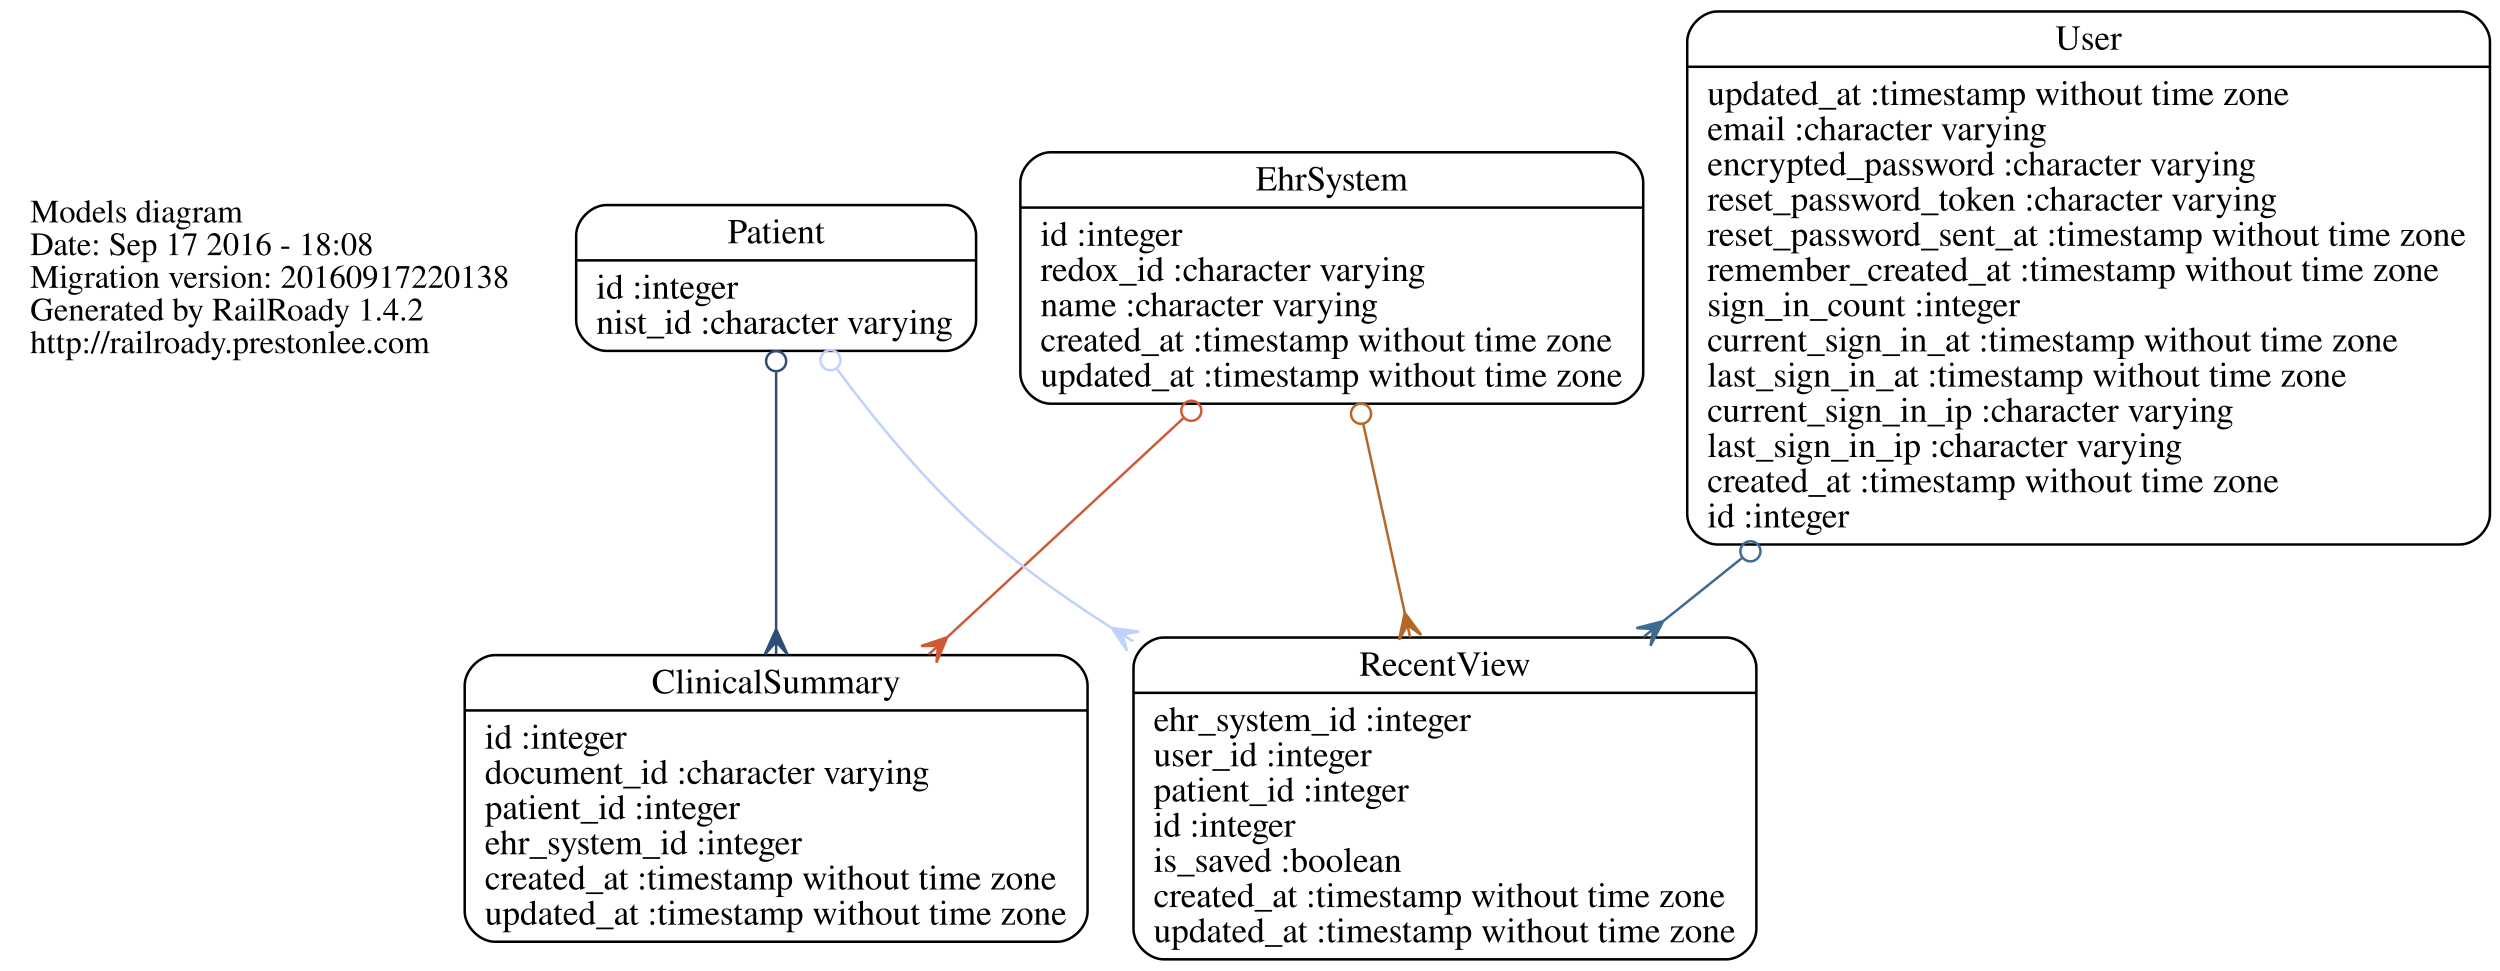
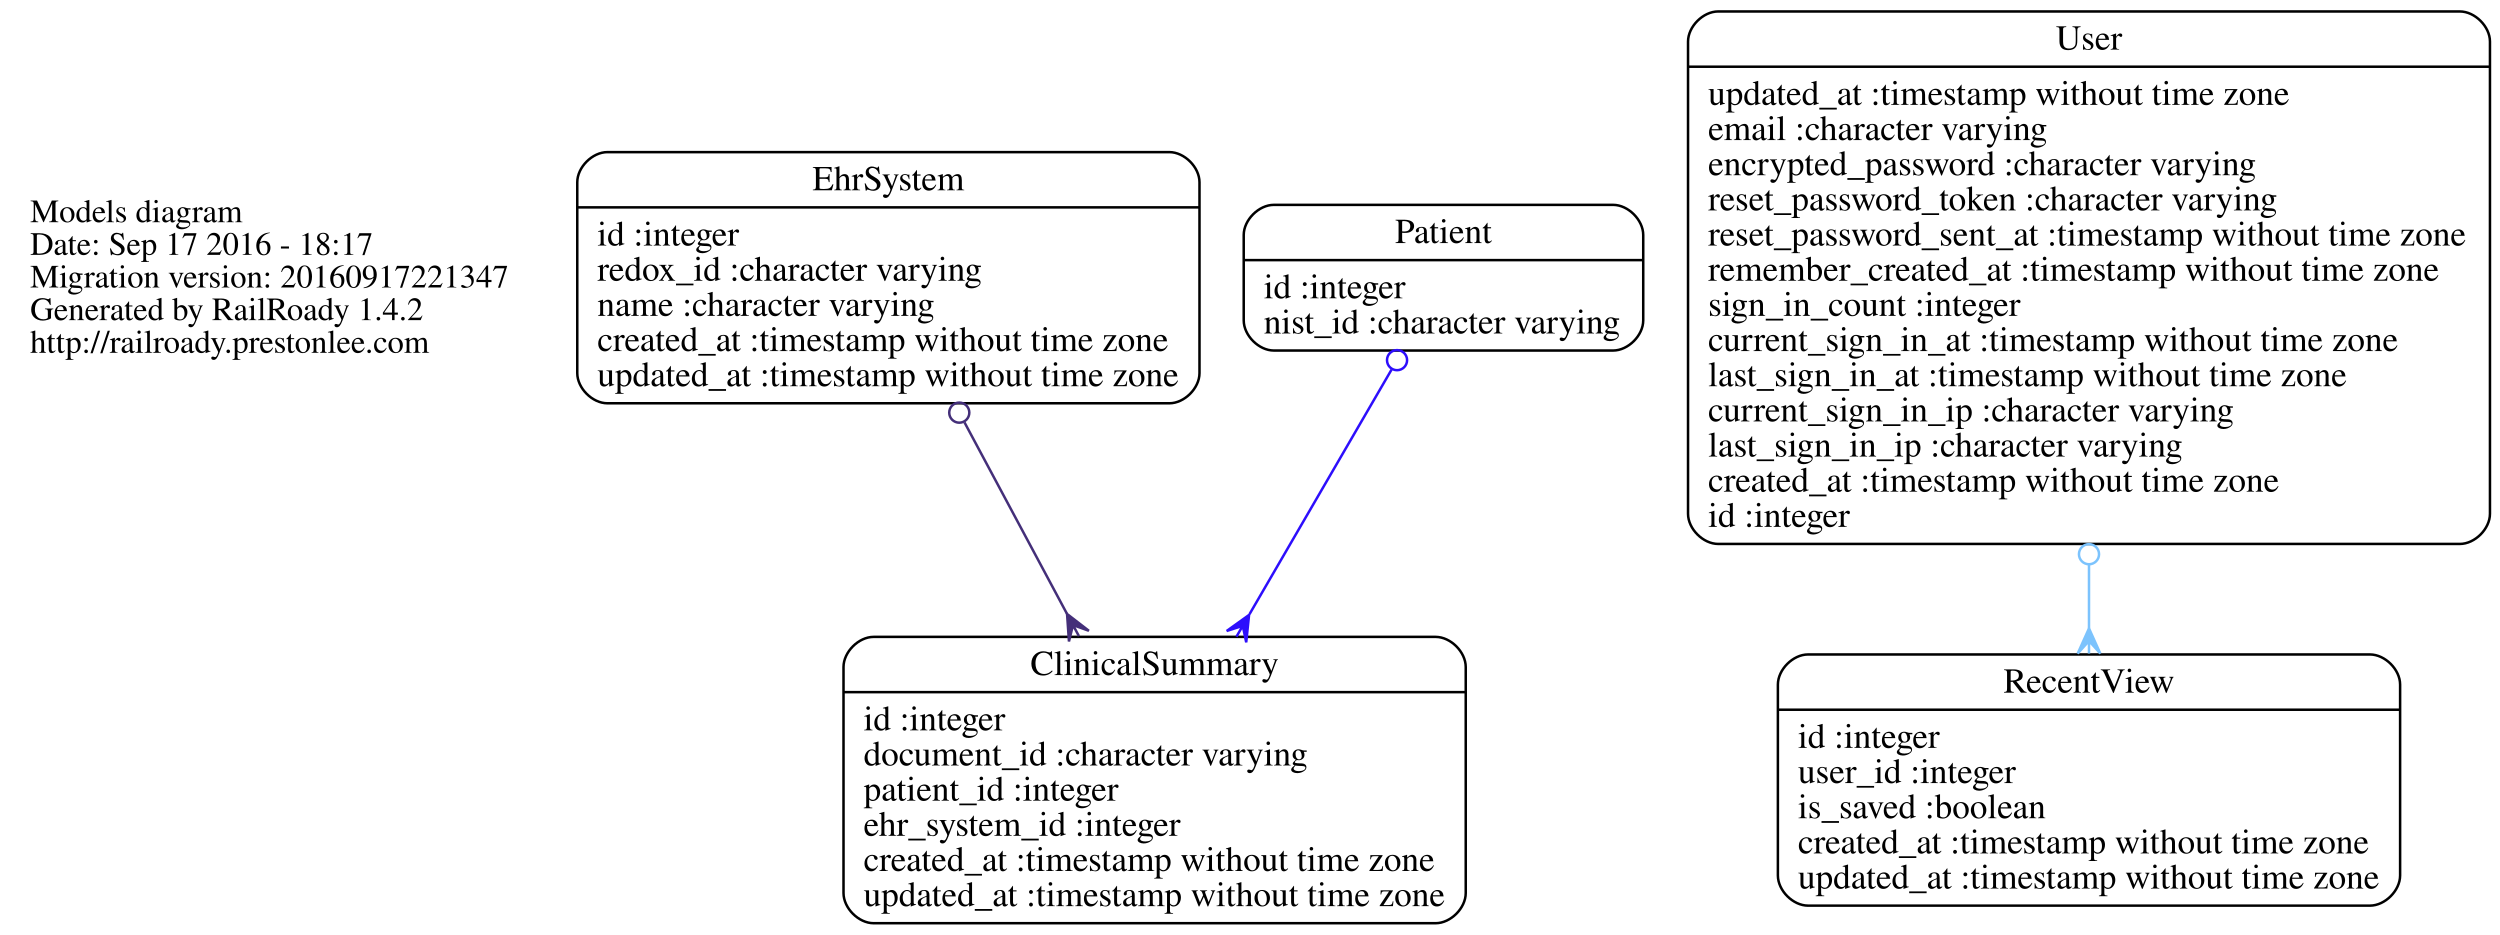
- <svg xmlns="http://www.w3.org/2000/svg" width="994pt" height="386pt" viewBox="0.00 0.00 994.32 386.00">
-   <g id="graph0" class="graph" transform="scale(1 1) rotate(0) translate(4 382)">
-     <polygon fill="none" stroke="none" points="-4,4 -4,-382 990.323,-382 990.323,4 -4,4" />
+ <svg xmlns="http://www.w3.org/2000/svg" width="995pt" height="372pt" viewBox="0.00 0.00 995.32 372.00">
+   <g id="graph0" class="graph" transform="scale(1 1) rotate(0) translate(4 368)">
+     <polygon fill="none" stroke="none" points="-4,4 -4,-368 991.323,-368 991.323,4 -4,4" />
    <g id="node1" class="node">
-       <text text-anchor="start" x="8" y="-293.6" font-family="Times,serif" font-size="13.00">Models diagram</text>
-       <text text-anchor="start" x="8" y="-280.6" font-family="Times,serif" font-size="13.00">Date: Sep 17 2016 - 18:08</text>
-       <text text-anchor="start" x="8" y="-267.6" font-family="Times,serif" font-size="13.00">Migration version: 20160917220138</text>
-       <text text-anchor="start" x="8" y="-254.6" font-family="Times,serif" font-size="13.00">Generated by RailRoady 1.4.2</text>
-       <text text-anchor="start" x="8" y="-241.6" font-family="Times,serif" font-size="13.00">http://railroady.prestonlee.com</text>
+       <text text-anchor="start" x="8" y="-279.6" font-family="Times,serif" font-size="13.00">Models diagram</text>
+       <text text-anchor="start" x="8" y="-266.6" font-family="Times,serif" font-size="13.00">Date: Sep 17 2016 - 18:17</text>
+       <text text-anchor="start" x="8" y="-253.6" font-family="Times,serif" font-size="13.00">Migration version: 20160917221347</text>
+       <text text-anchor="start" x="8" y="-240.6" font-family="Times,serif" font-size="13.00">Generated by RailRoady 1.4.2</text>
+       <text text-anchor="start" x="8" y="-227.6" font-family="Times,serif" font-size="13.00">http://railroady.prestonlee.com</text>
    </g>
    <g id="node2" class="node">
-       <path fill="none" stroke="black" d="M192.825,-7.5C192.825,-7.5 416.55,-7.5 416.55,-7.5 422.55,-7.5 428.55,-13.5 428.55,-19.5 428.55,-19.5 428.55,-109.5 428.55,-109.5 428.55,-115.5 422.55,-121.5 416.55,-121.5 416.55,-121.5 192.825,-121.5 192.825,-121.5 186.825,-121.5 180.825,-115.5 180.825,-109.5 180.825,-109.5 180.825,-19.5 180.825,-19.5 180.825,-13.5 186.825,-7.5 192.825,-7.5" />
-       <text text-anchor="middle" x="304.688" y="-106.3" font-family="Times,serif" font-size="14.00">ClinicalSummary</text>
-       <polyline fill="none" stroke="black" points="180.825,-99.5 428.55,-99.5 " />
-       <text text-anchor="start" x="188.825" y="-84.3" font-family="Times,serif" font-size="14.00">id :integer</text>
-       <text text-anchor="start" x="188.825" y="-70.3" font-family="Times,serif" font-size="14.00">document_id :character varying</text>
-       <text text-anchor="start" x="188.825" y="-56.3" font-family="Times,serif" font-size="14.00">patient_id :integer</text>
-       <text text-anchor="start" x="188.825" y="-42.3" font-family="Times,serif" font-size="14.00">ehr_system_id :integer</text>
-       <text text-anchor="start" x="188.825" y="-28.3" font-family="Times,serif" font-size="14.00">created_at :timestamp without time zone</text>
-       <text text-anchor="start" x="188.825" y="-14.3" font-family="Times,serif" font-size="14.00">updated_at :timestamp without time zone</text>
+       <path fill="none" stroke="black" d="M343.825,-0.5C343.825,-0.5 567.55,-0.5 567.55,-0.5 573.55,-0.5 579.55,-6.5 579.55,-12.5 579.55,-12.5 579.55,-102.5 579.55,-102.5 579.55,-108.5 573.55,-114.5 567.55,-114.5 567.55,-114.5 343.825,-114.5 343.825,-114.5 337.825,-114.5 331.825,-108.5 331.825,-102.5 331.825,-102.5 331.825,-12.5 331.825,-12.5 331.825,-6.5 337.825,-0.5 343.825,-0.5" />
+       <text text-anchor="middle" x="455.688" y="-99.3" font-family="Times,serif" font-size="14.00">ClinicalSummary</text>
+       <polyline fill="none" stroke="black" points="331.825,-92.5 579.55,-92.5 " />
+       <text text-anchor="start" x="339.825" y="-77.3" font-family="Times,serif" font-size="14.00">id :integer</text>
+       <text text-anchor="start" x="339.825" y="-63.3" font-family="Times,serif" font-size="14.00">document_id :character varying</text>
+       <text text-anchor="start" x="339.825" y="-49.3" font-family="Times,serif" font-size="14.00">patient_id :integer</text>
+       <text text-anchor="start" x="339.825" y="-35.3" font-family="Times,serif" font-size="14.00">ehr_system_id :integer</text>
+       <text text-anchor="start" x="339.825" y="-21.3" font-family="Times,serif" font-size="14.00">created_at :timestamp without time zone</text>
+       <text text-anchor="start" x="339.825" y="-7.3" font-family="Times,serif" font-size="14.00">updated_at :timestamp without time zone</text>
    </g>
    <g id="node3" class="node">
-       <path fill="none" stroke="black" d="M413.825,-221.5C413.825,-221.5 637.55,-221.5 637.55,-221.5 643.55,-221.5 649.55,-227.5 649.55,-233.5 649.55,-233.5 649.55,-309.5 649.55,-309.5 649.55,-315.5 643.55,-321.5 637.55,-321.5 637.55,-321.5 413.825,-321.5 413.825,-321.5 407.825,-321.5 401.825,-315.5 401.825,-309.5 401.825,-309.5 401.825,-233.5 401.825,-233.5 401.825,-227.5 407.825,-221.5 413.825,-221.5" />
-       <text text-anchor="middle" x="525.688" y="-306.3" font-family="Times,serif" font-size="14.00">EhrSystem</text>
-       <polyline fill="none" stroke="black" points="401.825,-299.5 649.55,-299.5 " />
-       <text text-anchor="start" x="409.825" y="-284.3" font-family="Times,serif" font-size="14.00">id :integer</text>
-       <text text-anchor="start" x="409.825" y="-270.3" font-family="Times,serif" font-size="14.00">redox_id :character varying</text>
-       <text text-anchor="start" x="409.825" y="-256.3" font-family="Times,serif" font-size="14.00">name :character varying</text>
-       <text text-anchor="start" x="409.825" y="-242.3" font-family="Times,serif" font-size="14.00">created_at :timestamp without time zone</text>
-       <text text-anchor="start" x="409.825" y="-228.3" font-family="Times,serif" font-size="14.00">updated_at :timestamp without time zone</text>
+       <path fill="none" stroke="black" d="M237.825,-207.5C237.825,-207.5 461.55,-207.5 461.55,-207.5 467.55,-207.5 473.55,-213.5 473.55,-219.5 473.55,-219.5 473.55,-295.5 473.55,-295.5 473.55,-301.5 467.55,-307.5 461.55,-307.5 461.55,-307.5 237.825,-307.5 237.825,-307.5 231.825,-307.5 225.825,-301.5 225.825,-295.5 225.825,-295.5 225.825,-219.5 225.825,-219.5 225.825,-213.5 231.825,-207.5 237.825,-207.5" />
+       <text text-anchor="middle" x="349.688" y="-292.3" font-family="Times,serif" font-size="14.00">EhrSystem</text>
+       <polyline fill="none" stroke="black" points="225.825,-285.5 473.55,-285.5 " />
+       <text text-anchor="start" x="233.825" y="-270.3" font-family="Times,serif" font-size="14.00">id :integer</text>
+       <text text-anchor="start" x="233.825" y="-256.3" font-family="Times,serif" font-size="14.00">redox_id :character varying</text>
+       <text text-anchor="start" x="233.825" y="-242.3" font-family="Times,serif" font-size="14.00">name :character varying</text>
+       <text text-anchor="start" x="233.825" y="-228.3" font-family="Times,serif" font-size="14.00">created_at :timestamp without time zone</text>
+       <text text-anchor="start" x="233.825" y="-214.3" font-family="Times,serif" font-size="14.00">updated_at :timestamp without time zone</text>
+     </g>
+     <g id="edge1" class="edge">
+       <path fill="none" stroke="#442f79" d="M379.98,-199.916C392.707,-176.143 407.589,-148.345 420.773,-123.717" />
+       <ellipse fill="none" stroke="#442f79" cx="377.914" cy="-203.775" rx="4" ry="4" />
+       <polygon fill="#442f79" stroke="#442f79" points="420.827,-123.617 429.514,-116.925 423.187,-119.209 425.547,-114.801 425.547,-114.801 425.547,-114.801 423.187,-119.209 421.58,-112.677 420.827,-123.617 420.827,-123.617" />
+     </g>
+     <g id="node4" class="node">
+       <path fill="none" stroke="black" d="M503.16,-228.5C503.16,-228.5 638.216,-228.5 638.216,-228.5 644.216,-228.5 650.216,-234.5 650.216,-240.5 650.216,-240.5 650.216,-274.5 650.216,-274.5 650.216,-280.5 644.216,-286.5 638.216,-286.5 638.216,-286.5 503.16,-286.5 503.16,-286.5 497.16,-286.5 491.16,-280.5 491.16,-274.5 491.16,-274.5 491.16,-240.5 491.16,-240.5 491.16,-234.5 497.16,-228.5 503.16,-228.5" />
+       <text text-anchor="middle" x="570.688" y="-271.3" font-family="Times,serif" font-size="14.00">Patient</text>
+       <polyline fill="none" stroke="black" points="491.16,-264.5 650.216,-264.5 " />
+       <text text-anchor="start" x="499.16" y="-249.3" font-family="Times,serif" font-size="14.00">id :integer</text>
+       <text text-anchor="start" x="499.16" y="-235.3" font-family="Times,serif" font-size="14.00">nist_id :character varying</text>
    </g>
    <g id="edge2" class="edge">
-       <path fill="none" stroke="#cc5c38" d="M466.592,-215.683C437.744,-188.923 402.88,-156.583 372.904,-128.778" />
-       <ellipse fill="none" stroke="#cc5c38" cx="469.82" cy="-218.677" rx="4" ry="4" />
-       <polygon fill="#cc5c38" stroke="#cc5c38" points="372.727,-128.613 368.456,-118.514 369.061,-125.213 365.396,-121.813 365.396,-121.813 365.396,-121.813 369.061,-125.213 362.335,-125.112 372.727,-128.613 372.727,-128.613" />
+       <path fill="none" stroke="#2d0efc" d="M550.015,-220.907C534.317,-193.879 512.295,-155.963 493.477,-123.564" />
+       <ellipse fill="none" stroke="#2d0efc" cx="552.202" cy="-224.673" rx="4" ry="4" />
+       <polygon fill="#2d0efc" stroke="#2d0efc" points="493.285,-123.233 492.154,-112.325 490.774,-118.909 488.263,-114.585 488.263,-114.585 488.263,-114.585 490.774,-118.909 484.371,-116.845 493.285,-123.233 493.285,-123.233" />
    </g>
    <g id="node5" class="node">
-       <path fill="none" stroke="black" d="M458.825,-0.5C458.825,-0.5 682.55,-0.5 682.55,-0.5 688.55,-0.5 694.55,-6.5 694.55,-12.5 694.55,-12.5 694.55,-116.5 694.55,-116.5 694.55,-122.5 688.55,-128.5 682.55,-128.5 682.55,-128.5 458.825,-128.5 458.825,-128.5 452.825,-128.5 446.825,-122.5 446.825,-116.5 446.825,-116.5 446.825,-12.5 446.825,-12.5 446.825,-6.5 452.825,-0.5 458.825,-0.5" />
-       <text text-anchor="middle" x="570.688" y="-113.3" font-family="Times,serif" font-size="14.00">RecentView</text>
-       <polyline fill="none" stroke="black" points="446.825,-106.5 694.55,-106.5 " />
-       <text text-anchor="start" x="454.825" y="-91.3" font-family="Times,serif" font-size="14.00">ehr_system_id :integer</text>
-       <text text-anchor="start" x="454.825" y="-77.3" font-family="Times,serif" font-size="14.00">user_id :integer</text>
-       <text text-anchor="start" x="454.825" y="-63.3" font-family="Times,serif" font-size="14.00">patient_id :integer</text>
-       <text text-anchor="start" x="454.825" y="-49.3" font-family="Times,serif" font-size="14.00">id :integer</text>
-       <text text-anchor="start" x="454.825" y="-35.3" font-family="Times,serif" font-size="14.00">is_saved :boolean</text>
-       <text text-anchor="start" x="454.825" y="-21.3" font-family="Times,serif" font-size="14.00">created_at :timestamp without time zone</text>
-       <text text-anchor="start" x="454.825" y="-7.3" font-family="Times,serif" font-size="14.00">updated_at :timestamp without time zone</text>
+       <path fill="none" stroke="black" d="M715.825,-7.5C715.825,-7.5 939.55,-7.5 939.55,-7.5 945.55,-7.5 951.55,-13.5 951.55,-19.5 951.55,-19.5 951.55,-95.5 951.55,-95.5 951.55,-101.5 945.55,-107.5 939.55,-107.5 939.55,-107.5 715.825,-107.5 715.825,-107.5 709.825,-107.5 703.825,-101.5 703.825,-95.5 703.825,-95.5 703.825,-19.5 703.825,-19.5 703.825,-13.5 709.825,-7.5 715.825,-7.5" />
+       <text text-anchor="middle" x="827.688" y="-92.3" font-family="Times,serif" font-size="14.00">RecentView</text>
+       <polyline fill="none" stroke="black" points="703.825,-85.5 951.55,-85.5 " />
+       <text text-anchor="start" x="711.825" y="-70.3" font-family="Times,serif" font-size="14.00">id :integer</text>
+       <text text-anchor="start" x="711.825" y="-56.3" font-family="Times,serif" font-size="14.00">user_id :integer</text>
+       <text text-anchor="start" x="711.825" y="-42.3" font-family="Times,serif" font-size="14.00">is_saved :boolean</text>
+       <text text-anchor="start" x="711.825" y="-28.3" font-family="Times,serif" font-size="14.00">created_at :timestamp without time zone</text>
+       <text text-anchor="start" x="711.825" y="-14.3" font-family="Times,serif" font-size="14.00">updated_at :timestamp without time zone</text>
    </g>
-     <g id="edge1" class="edge">
-       <path fill="none" stroke="#b56728" d="M538.225,-213.387C543.311,-190.214 549.249,-163.164 554.646,-138.58" />
-       <ellipse fill="none" stroke="#b56728" cx="537.324" cy="-217.49" rx="4" ry="4" />
-       <polygon fill="#b56728" stroke="#b56728" points="554.698,-138.343 561.237,-129.541 555.77,-133.459 556.842,-128.576 556.842,-128.576 556.842,-128.576 555.77,-133.459 552.447,-127.611 554.698,-138.343 554.698,-138.343" />
-     </g>
-     <g id="node4" class="node">
-       <path fill="none" stroke="black" d="M237.16,-242.5C237.16,-242.5 372.216,-242.5 372.216,-242.5 378.216,-242.5 384.216,-248.5 384.216,-254.5 384.216,-254.5 384.216,-288.5 384.216,-288.5 384.216,-294.5 378.216,-300.5 372.216,-300.5 372.216,-300.5 237.16,-300.5 237.16,-300.5 231.16,-300.5 225.16,-294.5 225.16,-288.5 225.16,-288.5 225.16,-254.5 225.16,-254.5 225.16,-248.5 231.16,-242.5 237.16,-242.5" />
-       <text text-anchor="middle" x="304.688" y="-285.3" font-family="Times,serif" font-size="14.00">Patient</text>
-       <polyline fill="none" stroke="black" points="225.16,-278.5 384.216,-278.5 " />
-       <text text-anchor="start" x="233.16" y="-263.3" font-family="Times,serif" font-size="14.00">id :integer</text>
-       <text text-anchor="start" x="233.16" y="-249.3" font-family="Times,serif" font-size="14.00">nist_id :character varying</text>
-     </g>
-     <g id="edge4" class="edge">
-       <path fill="none" stroke="#304d77" d="M304.688,-234.038C304.688,-205.82 304.688,-165.974 304.688,-132.11" />
-       <ellipse fill="none" stroke="#304d77" cx="304.688" cy="-238.425" rx="4" ry="4" />
-       <polygon fill="#304d77" stroke="#304d77" points="304.688,-131.812 309.188,-121.812 304.688,-126.812 304.688,-121.812 304.688,-121.812 304.688,-121.812 304.688,-126.812 300.188,-121.812 304.688,-131.812 304.688,-131.812" />
+     <g id="node6" class="node">
+       <path fill="none" stroke="black" d="M680.053,-151.5C680.053,-151.5 975.323,-151.5 975.323,-151.5 981.323,-151.5 987.323,-157.5 987.323,-163.5 987.323,-163.5 987.323,-351.5 987.323,-351.5 987.323,-357.5 981.323,-363.5 975.323,-363.5 975.323,-363.5 680.053,-363.5 680.053,-363.5 674.053,-363.5 668.053,-357.5 668.053,-351.5 668.053,-351.5 668.053,-163.5 668.053,-163.5 668.053,-157.5 674.053,-151.5 680.053,-151.5" />
+       <text text-anchor="middle" x="827.688" y="-348.3" font-family="Times,serif" font-size="14.00">User</text>
+       <polyline fill="none" stroke="black" points="668.053,-341.5 987.323,-341.5 " />
+       <text text-anchor="start" x="676.053" y="-326.3" font-family="Times,serif" font-size="14.00">updated_at :timestamp without time zone</text>
+       <text text-anchor="start" x="676.053" y="-312.3" font-family="Times,serif" font-size="14.00">email :character varying</text>
+       <text text-anchor="start" x="676.053" y="-298.3" font-family="Times,serif" font-size="14.00">encrypted_password :character varying</text>
+       <text text-anchor="start" x="676.053" y="-284.3" font-family="Times,serif" font-size="14.00">reset_password_token :character varying</text>
+       <text text-anchor="start" x="676.053" y="-270.3" font-family="Times,serif" font-size="14.00">reset_password_sent_at :timestamp without time zone</text>
+       <text text-anchor="start" x="676.053" y="-256.3" font-family="Times,serif" font-size="14.00">remember_created_at :timestamp without time zone</text>
+       <text text-anchor="start" x="676.053" y="-242.3" font-family="Times,serif" font-size="14.00">sign_in_count :integer</text>
+       <text text-anchor="start" x="676.053" y="-228.3" font-family="Times,serif" font-size="14.00">current_sign_in_at :timestamp without time zone</text>
+       <text text-anchor="start" x="676.053" y="-214.3" font-family="Times,serif" font-size="14.00">last_sign_in_at :timestamp without time zone</text>
+       <text text-anchor="start" x="676.053" y="-200.3" font-family="Times,serif" font-size="14.00">current_sign_in_ip :character varying</text>
+       <text text-anchor="start" x="676.053" y="-186.3" font-family="Times,serif" font-size="14.00">last_sign_in_ip :character varying</text>
+       <text text-anchor="start" x="676.053" y="-172.3" font-family="Times,serif" font-size="14.00">created_at :timestamp without time zone</text>
+       <text text-anchor="start" x="676.053" y="-158.3" font-family="Times,serif" font-size="14.00">id :integer</text>
    </g>
    <g id="edge3" class="edge">
-       <path fill="none" stroke="#bed2fa" d="M328.793,-235.424C345.091,-213.411 368.069,-185.429 392.688,-165 406.595,-153.459 422.034,-142.565 437.84,-132.518" />
-       <ellipse fill="none" stroke="#bed2fa" cx="326.314" cy="-238.818" rx="4" ry="4" />
-       <polygon fill="#bed2fa" stroke="#bed2fa" points="438.166,-132.315 449.032,-130.843 442.409,-129.67 446.652,-127.025 446.652,-127.025 446.652,-127.025 442.409,-129.67 444.271,-123.206 438.166,-132.315 438.166,-132.315" />
-     </g>
-     <g id="node6" class="node">
-       <path fill="none" stroke="black" d="M679.053,-165.5C679.053,-165.5 974.323,-165.5 974.323,-165.5 980.323,-165.5 986.323,-171.5 986.323,-177.5 986.323,-177.5 986.323,-365.5 986.323,-365.5 986.323,-371.5 980.323,-377.5 974.323,-377.5 974.323,-377.5 679.053,-377.5 679.053,-377.5 673.053,-377.5 667.053,-371.5 667.053,-365.5 667.053,-365.5 667.053,-177.5 667.053,-177.5 667.053,-171.5 673.053,-165.5 679.053,-165.5" />
-       <text text-anchor="middle" x="826.688" y="-362.3" font-family="Times,serif" font-size="14.00">User</text>
-       <polyline fill="none" stroke="black" points="667.053,-355.5 986.323,-355.5 " />
-       <text text-anchor="start" x="675.053" y="-340.3" font-family="Times,serif" font-size="14.00">updated_at :timestamp without time zone</text>
-       <text text-anchor="start" x="675.053" y="-326.3" font-family="Times,serif" font-size="14.00">email :character varying</text>
-       <text text-anchor="start" x="675.053" y="-312.3" font-family="Times,serif" font-size="14.00">encrypted_password :character varying</text>
-       <text text-anchor="start" x="675.053" y="-298.3" font-family="Times,serif" font-size="14.00">reset_password_token :character varying</text>
-       <text text-anchor="start" x="675.053" y="-284.3" font-family="Times,serif" font-size="14.00">reset_password_sent_at :timestamp without time zone</text>
-       <text text-anchor="start" x="675.053" y="-270.3" font-family="Times,serif" font-size="14.00">remember_created_at :timestamp without time zone</text>
-       <text text-anchor="start" x="675.053" y="-256.3" font-family="Times,serif" font-size="14.00">sign_in_count :integer</text>
-       <text text-anchor="start" x="675.053" y="-242.3" font-family="Times,serif" font-size="14.00">current_sign_in_at :timestamp without time zone</text>
-       <text text-anchor="start" x="675.053" y="-228.3" font-family="Times,serif" font-size="14.00">last_sign_in_at :timestamp without time zone</text>
-       <text text-anchor="start" x="675.053" y="-214.3" font-family="Times,serif" font-size="14.00">current_sign_in_ip :character varying</text>
-       <text text-anchor="start" x="675.053" y="-200.3" font-family="Times,serif" font-size="14.00">last_sign_in_ip :character varying</text>
-       <text text-anchor="start" x="675.053" y="-186.3" font-family="Times,serif" font-size="14.00">created_at :timestamp without time zone</text>
-       <text text-anchor="start" x="675.053" y="-172.3" font-family="Times,serif" font-size="14.00">id :integer</text>
-     </g>
-     <g id="edge5" class="edge">
-       <path fill="none" stroke="#3e6b93" d="M688.742,-160.036C678.195,-151.59 667.738,-143.216 657.661,-135.147" />
-       <ellipse fill="none" stroke="#3e6b93" cx="692.191" cy="-162.797" rx="4" ry="4" />
-       <polygon fill="#3e6b93" stroke="#3e6b93" points="657.472,-134.995 652.479,-125.232 653.569,-131.87 649.666,-128.745 649.666,-128.745 649.666,-128.745 653.569,-131.87 646.853,-132.257 657.472,-134.995 657.472,-134.995" />
+       <path fill="none" stroke="#7cc3fd" d="M827.688,-143.257C827.688,-134.568 827.688,-126.028 827.688,-117.914" />
+       <ellipse fill="none" stroke="#7cc3fd" cx="827.688" cy="-147.413" rx="4" ry="4" />
+       <polygon fill="#7cc3fd" stroke="#7cc3fd" points="827.688,-117.883 832.188,-107.883 827.688,-112.883 827.688,-107.883 827.688,-107.883 827.688,-107.883 827.688,-112.883 823.188,-107.883 827.688,-117.883 827.688,-117.883" />
    </g>
  </g>
</svg>
